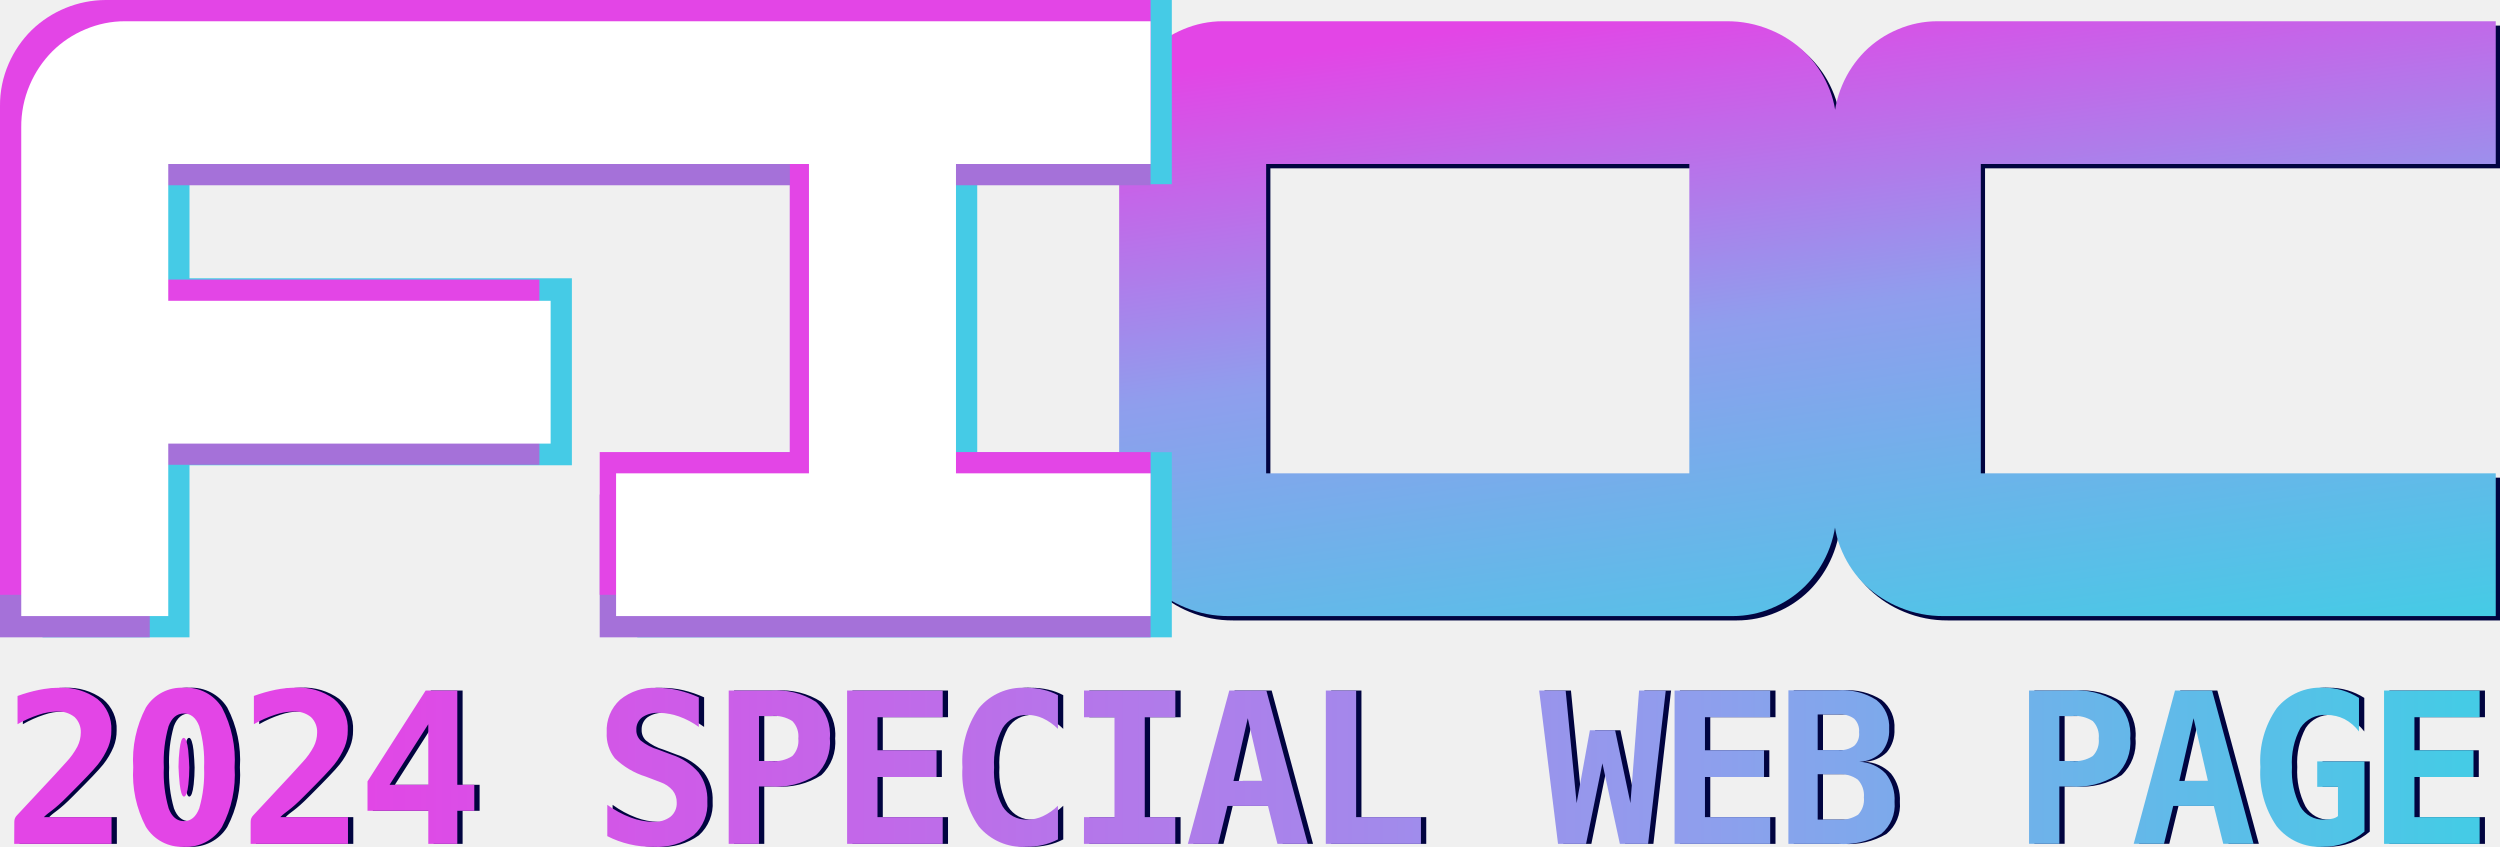
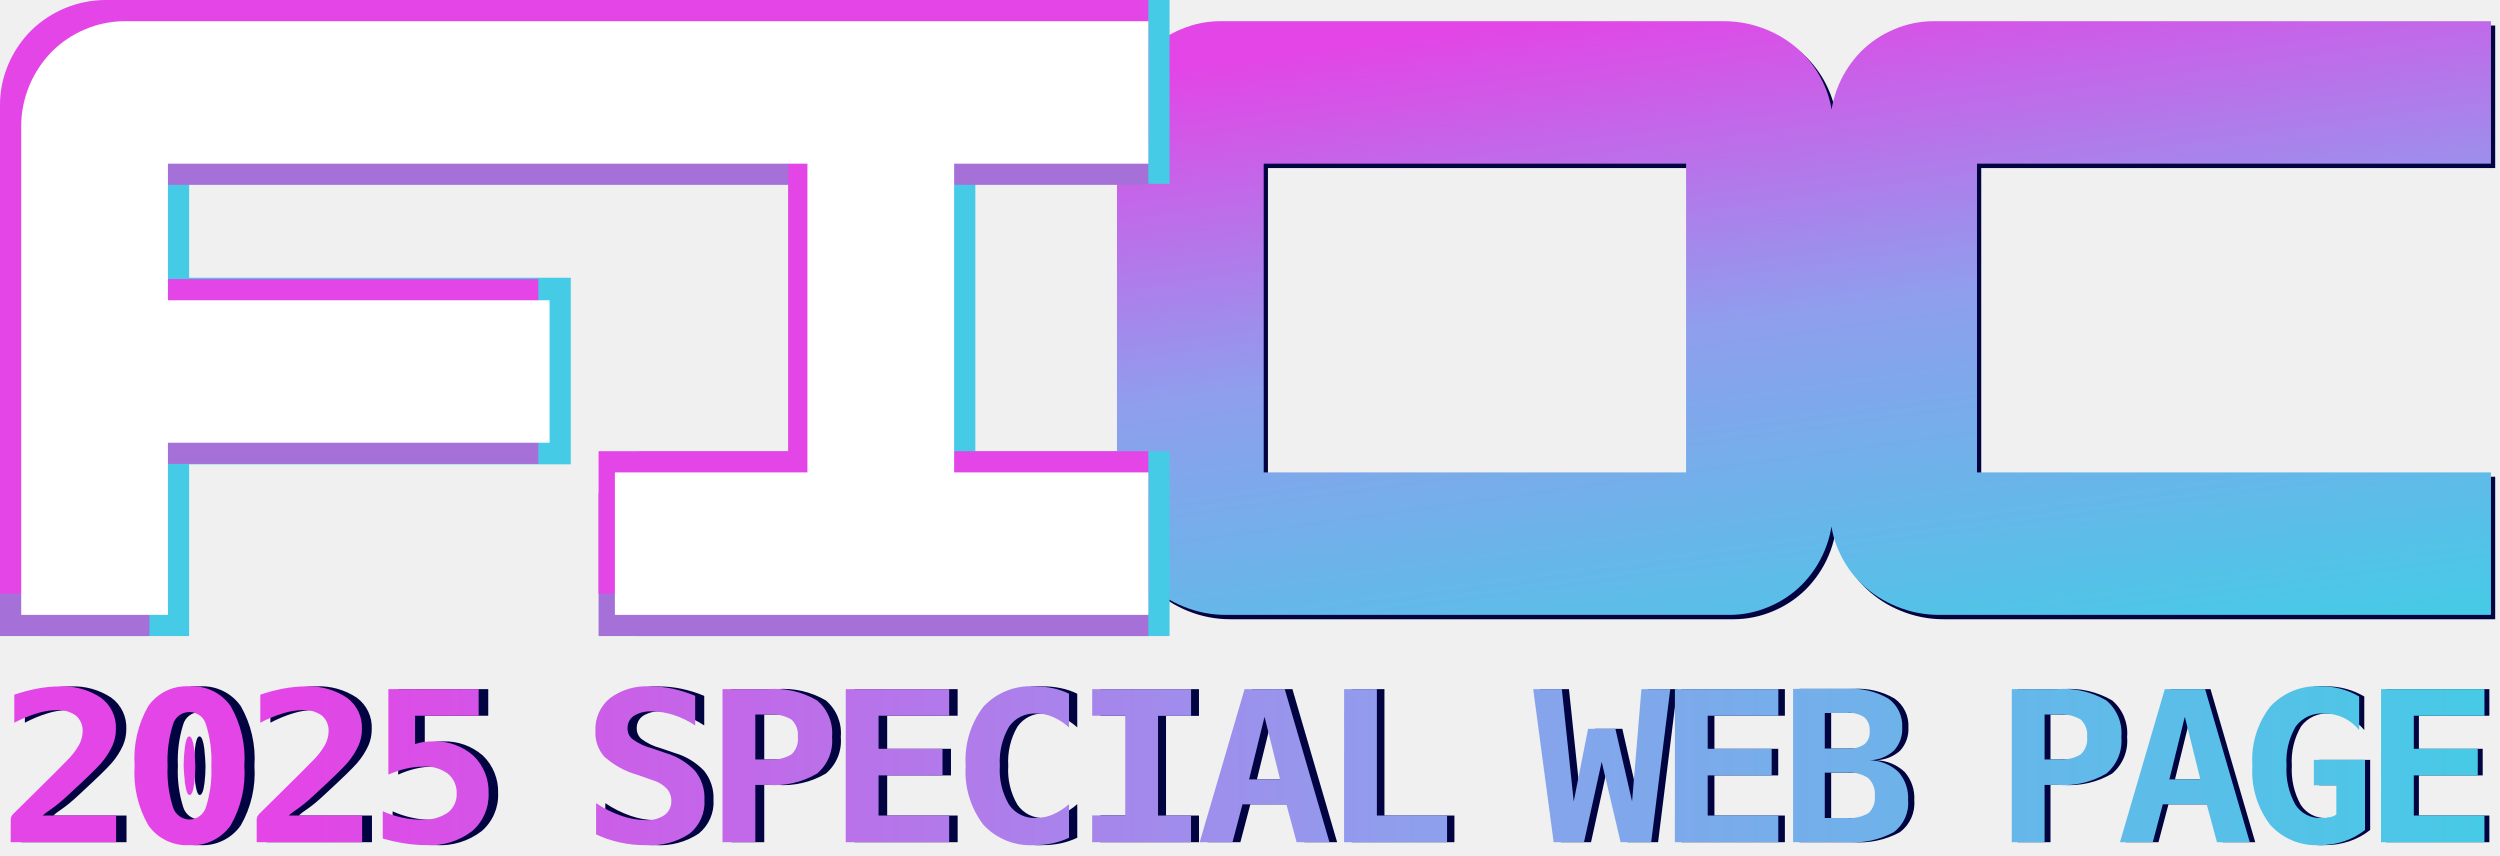
- <svg xmlns="http://www.w3.org/2000/svg" width="117.68" height="39.861" viewBox="0 0 117.68 39.861">
+ <svg xmlns="http://www.w3.org/2000/svg" width="117.907" height="40.359" viewBox="0 0 117.907 40.359">
  <defs>
-     <linearGradient id="linear-gradient" x1="0.478" y1="0.073" x2="1" y2="1" gradientUnits="objectBoundingBox">
+     <linearGradient id="linear-gradient" x1="0.122" y1="0.5" x2="1" y2="0.5" gradientUnits="objectBoundingBox">
+       <stop offset="0" stop-color="#e345e6" />
+       <stop offset="0.5" stop-color="#8f9eed" />
+       <stop offset="1" stop-color="#45cbe6" />
+     </linearGradient>
+     <linearGradient id="linear-gradient-2" x1="0.478" y1="0.073" x2="1" y2="1" gradientUnits="objectBoundingBox">
      <stop offset="0" stop-color="#e345e6" />
      <stop offset="0.454" stop-color="#8f9eed" />
      <stop offset="1" stop-color="#45cbe6" />
    </linearGradient>
-     <linearGradient id="linear-gradient-2" x1="0.125" y1="0.5" x2="1" y2="0.5" gradientUnits="objectBoundingBox">
-       <stop offset="0" stop-color="#e345e6" />
-       <stop offset="0.64" stop-color="#8f9eed" />
-       <stop offset="1" stop-color="#45cbe6" />
-     </linearGradient>
  </defs>
-   <g id="logo-light" transform="translate(-11.061 -17.295)">
-     <g id="グループ_1021" data-name="グループ 1021" transform="translate(0.721 -0.064)">
-       <path id="パス_818" data-name="パス 818" d="M79.68-6.72V-21.28H59.76V-6.72ZM52.84-23a4.961,4.961,0,0,1,.4-2,5.061,5.061,0,0,1,1.06-1.58,4.846,4.846,0,0,1,1.56-1.04A4.737,4.737,0,0,1,57.72-28H81.44a5.25,5.25,0,0,1,2.04.4,5.191,5.191,0,0,1,1.64,1.06,4.952,4.952,0,0,1,1.08,1.56,4.534,4.534,0,0,1,.4,1.86V-5a4.961,4.961,0,0,1-.4,2,5.06,5.06,0,0,1-1.06,1.58A4.846,4.846,0,0,1,83.58-.38,4.737,4.737,0,0,1,81.72,0H58a5.25,5.25,0,0,1-2.04-.4,5.191,5.191,0,0,1-1.64-1.06,4.952,4.952,0,0,1-1.08-1.56,4.534,4.534,0,0,1-.4-1.86Zm33.64,0a4.961,4.961,0,0,1,.4-2,5.061,5.061,0,0,1,1.06-1.58,4.846,4.846,0,0,1,1.56-1.04A4.737,4.737,0,0,1,91.36-28h26.28v6.72H93.4V-6.72h24.24V0h-26A5.25,5.25,0,0,1,89.6-.4a5.191,5.191,0,0,1-1.64-1.06,4.952,4.952,0,0,1-1.08-1.56,4.534,4.534,0,0,1-.4-1.86Z" transform="translate(10.38 46.564)" fill="#010440" />
-       <path id="パス_799" data-name="パス 799" d="M2-23a4.961,4.961,0,0,1,.4-2,5.061,5.061,0,0,1,1.06-1.58,4.846,4.846,0,0,1,1.56-1.04A4.737,4.737,0,0,1,6.88-28H30.12v6.72H8.92v6.44h18v6.72h-18V0H2ZM28.6-6.72h9.08V-21.28H28.6V-28H53.76v6.72H44.6V-6.72h9.16V0H28.6Zm51.08,0V-21.28H59.76V-6.72ZM52.84-23a4.961,4.961,0,0,1,.4-2,5.061,5.061,0,0,1,1.06-1.58,4.846,4.846,0,0,1,1.56-1.04A4.737,4.737,0,0,1,57.72-28H81.44a5.25,5.25,0,0,1,2.04.4,5.191,5.191,0,0,1,1.64,1.06,4.952,4.952,0,0,1,1.08,1.56,4.534,4.534,0,0,1,.4,1.86V-5a4.961,4.961,0,0,1-.4,2,5.06,5.06,0,0,1-1.06,1.58A4.846,4.846,0,0,1,83.58-.38,4.737,4.737,0,0,1,81.72,0H58a5.25,5.25,0,0,1-2.04-.4,5.191,5.191,0,0,1-1.64-1.06,4.952,4.952,0,0,1-1.08-1.56,4.534,4.534,0,0,1-.4-1.86Zm33.64,0a4.961,4.961,0,0,1,.4-2,5.061,5.061,0,0,1,1.06-1.58,4.846,4.846,0,0,1,1.56-1.04A4.737,4.737,0,0,1,91.36-28h26.28v6.72H93.4V-6.72h24.24V0h-26A5.25,5.25,0,0,1,89.6-.4a5.191,5.191,0,0,1-1.64-1.06,4.952,4.952,0,0,1-1.08-1.56,4.534,4.534,0,0,1-.4-1.86Z" transform="translate(10.18 46.359)" fill="url(#linear-gradient)" />
-       <g id="グループ_1017" data-name="グループ 1017" transform="translate(-5836.66 -548.641)">
-         <path id="パス_798" data-name="パス 798" d="M2,15.357a5.645,5.645,0,0,1,.4-2.143,5.46,5.46,0,0,1,1.06-1.693,4.838,4.838,0,0,1,1.56-1.114A4.466,4.466,0,0,1,6.88,10H30.12v7.2L8.92,18.67V23.1h18v8.8h-18V40H2ZM30.12,31.285h8.96V18.67H30.12L30,10H55.16v8.67H46V31.285h9.16V40H30Z" transform="translate(5847 556)" fill="#45cbe6" />
-         <path id="パス_797" data-name="パス 797" d="M2,15a4.882,4.882,0,0,1,.408-2,5.056,5.056,0,0,1,1.08-1.58A5.053,5.053,0,0,1,6.972,10H30.649v6.72H9.05v6.44H27.389v6.72H9.05V38H2ZM30.23,31.28h8.95V16.72H30.527V10H56.16v6.72H46.828V31.28H56.16V38H30.23Z" transform="translate(5845 558)" fill="#a571d9" />
-         <path id="パス_796" data-name="パス 796" d="M2,15a4.882,4.882,0,0,1,.408-2,5.056,5.056,0,0,1,1.08-1.58A5.053,5.053,0,0,1,6.972,10H30.649v6.72H9.05v6.44H27.389v6.72H9.05V38H2ZM30.23,31.28h8.95V16.72H30.527V10H56.16v6.72H46.828V31.28H56.16V38H30.23Z" transform="translate(5845 556)" fill="#e345e6" />
-         <path id="パス_817" data-name="パス 817" d="M2-23a4.961,4.961,0,0,1,.4-2,5.061,5.061,0,0,1,1.06-1.58,4.846,4.846,0,0,1,1.56-1.04A4.737,4.737,0,0,1,6.88-28H30.12v6.72H8.92v6.44h18v6.72h-18V0H2ZM30-6.72h9.08V-21.28H30V-28H55.16v6.72H46V-6.72h9.16V0H30Z" transform="translate(5846 595)" fill="#fff" />
+   <g id="グループ_1715" data-name="グループ 1715" transform="translate(-92.499 -108.295)">
+     <path id="パス_1783" data-name="パス 1783" d="M.606,10.334H5.567V9.077H2.119c.267-.261.461-.276,1.23-1,.853-.788,1.277-1.2,1.523-1.48A3.477,3.477,0,0,0,5.4,5.774,1.906,1.906,0,0,0,5.557,5a1.736,1.736,0,0,0-.706-1.48,3.225,3.225,0,0,0-1.931-.532,5.9,5.9,0,0,0-1.047.1,8.2,8.2,0,0,0-1.1.29V4.7a6.012,6.012,0,0,1,1.078-.445,3.2,3.2,0,0,1,.926-.15,1.39,1.39,0,0,1,.9.261.928.928,0,0,1,.314.735,1.385,1.385,0,0,1-.173.653,3.374,3.374,0,0,1-.565.73c-.319.334-.644.653-1.811,1.808l-.706.7a.4.4,0,0,0-.131.3Zm8.415.14a2.19,2.19,0,0,0,1.936-.933A4.975,4.975,0,0,0,11.6,6.732a4.993,4.993,0,0,0-.644-2.814,2.2,2.2,0,0,0-1.941-.933,2.19,2.19,0,0,0-1.936.933,4.993,4.993,0,0,0-.644,2.814,4.968,4.968,0,0,0,.644,2.8A2.2,2.2,0,0,0,9.021,10.474ZM9.016,9.266a.823.823,0,0,1-.78-.6A5.582,5.582,0,0,1,7.99,6.732,5.6,5.6,0,0,1,8.236,4.8.809.809,0,0,1,9.8,4.8a5.6,5.6,0,0,1,.246,1.934A5.582,5.582,0,0,1,9.8,8.661.824.824,0,0,1,9.016,9.266ZM9.021,8.11c.1,0,.178-.189.225-.575a6.865,6.865,0,0,0,.047-.793c0-.174-.031-.551-.058-.822-.042-.334-.12-.575-.225-.575s-.167.189-.215.566a6.837,6.837,0,0,0-.052.8c0,.179.037.58.063.827C8.849,7.829,8.906,8.11,9.021,8.11Zm3.161,2.224h4.961V9.077H13.695c.267-.261.461-.276,1.23-1,.853-.788,1.277-1.2,1.523-1.48a3.477,3.477,0,0,0,.529-.827A1.906,1.906,0,0,0,17.133,5a1.736,1.736,0,0,0-.706-1.48A3.225,3.225,0,0,0,14.5,2.984a5.9,5.9,0,0,0-1.047.1,8.2,8.2,0,0,0-1.1.29V4.7a6.012,6.012,0,0,1,1.078-.445,3.2,3.2,0,0,1,.926-.15,1.39,1.39,0,0,1,.9.261.928.928,0,0,1,.314.735,1.385,1.385,0,0,1-.173.653,3.374,3.374,0,0,1-.565.73c-.319.334-.644.653-1.811,1.808l-.706.7a.4.4,0,0,0-.131.3Zm7.975.14a3.223,3.223,0,0,0,2.156-.658,2.242,2.242,0,0,0,.78-1.789,2.358,2.358,0,0,0-.717-1.775A2.714,2.714,0,0,0,20.5,5.581a3.523,3.523,0,0,0-.466.029,2.437,2.437,0,0,0-.4.1V4.372h2.993V3.115H18.378V7.148a4.463,4.463,0,0,1,.843-.285,3.73,3.73,0,0,1,.806-.092,1.758,1.758,0,0,1,1.146.334,1.151,1.151,0,0,1,.419.933,1.087,1.087,0,0,1-.424.914,2,2,0,0,1-1.245.324,3.9,3.9,0,0,1-.911-.1,4.5,4.5,0,0,1-.895-.295v1.286a8.569,8.569,0,0,0,1.047.232A6.661,6.661,0,0,0,20.158,10.474Zm10.332,0a3.33,3.33,0,0,0,2.062-.542,1.9,1.9,0,0,0,.7-1.605,2.025,2.025,0,0,0-.445-1.359,3.11,3.11,0,0,0-1.387-.841L30.756,5.9a2.633,2.633,0,0,1-.905-.435.635.635,0,0,1-.22-.5.682.682,0,0,1,.3-.59,1.454,1.454,0,0,1,.853-.208,3.321,3.321,0,0,1,1.02.169,4.127,4.127,0,0,1,1.01.493V3.434A6.075,6.075,0,0,0,31.745,3.1a5.147,5.147,0,0,0-1.083-.111,2.862,2.862,0,0,0-1.863.561,1.88,1.88,0,0,0-.68,1.542A1.7,1.7,0,0,0,28.532,6.3a4.027,4.027,0,0,0,1.58.866l.759.266a1.434,1.434,0,0,1,.607.382.835.835,0,0,1,.209.571.791.791,0,0,1-.314.667,1.431,1.431,0,0,1-.895.242,3.533,3.533,0,0,1-1.13-.2,5.123,5.123,0,0,1-1.2-.6V9.967a5.215,5.215,0,0,0,1.13.382A5.281,5.281,0,0,0,30.489,10.474Zm3.611-.14h1.544v-2.7h.576A3.982,3.982,0,0,0,38.548,7.1a2.017,2.017,0,0,0,.706-1.726,2.017,2.017,0,0,0-.706-1.726,3.982,3.982,0,0,0-2.329-.532H34.1Zm1.544-3.9V4.314h.633a1.785,1.785,0,0,1,1.068.237.979.979,0,0,1,.3.822.979.979,0,0,1-.3.822,1.785,1.785,0,0,1-1.068.237Zm4.255,3.9h4.867V9.077H41.442V7.186h3.009V5.929H41.442V4.372h3.323V3.115H39.9Zm8.881.14a3.977,3.977,0,0,0,.858-.087,3.578,3.578,0,0,0,.769-.261V8.54a2.831,2.831,0,0,1-.769.493,1.987,1.987,0,0,1-.78.16,1.447,1.447,0,0,1-1.272-.624,3.21,3.21,0,0,1-.434-1.837,3.266,3.266,0,0,1,.434-1.847,1.455,1.455,0,0,1,1.272-.619,1.961,1.961,0,0,1,.774.155,2.727,2.727,0,0,1,.774.5V3.333a3.186,3.186,0,0,0-.764-.261,4.061,4.061,0,0,0-.863-.087,3.012,3.012,0,0,0-2.4.962,4.146,4.146,0,0,0-.832,2.785,4.132,4.132,0,0,0,.832,2.78A3.012,3.012,0,0,0,48.779,10.474Zm2.716-.14h4.652V9.077H54.593v-4.7h1.554V3.115H51.5V4.372h1.554v4.7H51.5Zm5.06,0H58.1L58.57,8.55h2.067l.481,1.784h1.544L60.554,3.115H58.664Zm2.323-2.959.727-2.954.733,2.954Zm4.469,2.959h4.846V9.077h-3.3V3.115H63.348Zm9.861,0h1.429l.832-3.791.89,3.791H77.8l.9-7.219H77.338l-.44,5.3-.785-3.428H74.831l-.675,3.428-.56-5.3h-1.35Zm5.7,0H83.78V9.077H80.457V7.186h3.009V5.929H80.457V4.372H83.78V3.115H78.913Zm5.563,0h2.517a4,4,0,0,0,2.214-.469,1.7,1.7,0,0,0,.68-1.509,1.859,1.859,0,0,0-.45-1.33,2.03,2.03,0,0,0-1.35-.556,1.767,1.767,0,0,0,1.136-.455,1.5,1.5,0,0,0,.387-1.088,1.567,1.567,0,0,0-.654-1.368,3.431,3.431,0,0,0-1.962-.455H84.476Zm1.491-4.415V4.242h1.026a1.279,1.279,0,0,1,.832.2.761.761,0,0,1,.251.643.726.726,0,0,1-.246.633,1.294,1.294,0,0,1-.837.2Zm0,3.274V7.056h1.026a1.606,1.606,0,0,1,1.02.256,1.036,1.036,0,0,1,.309.841.982.982,0,0,1-.293.808,1.735,1.735,0,0,1-1.036.232Zm8.8,1.141h1.544v-2.7h.576A3.982,3.982,0,0,0,99.214,7.1a2.017,2.017,0,0,0,.706-1.726,2.017,2.017,0,0,0-.706-1.726,3.982,3.982,0,0,0-2.329-.532H94.766Zm1.544-3.9V4.314h.633a1.786,1.786,0,0,1,1.068.237.979.979,0,0,1,.3.822.979.979,0,0,1-.3.822,1.786,1.786,0,0,1-1.068.237Zm3.548,3.9H101.4l.471-1.784h2.067l.481,1.784h1.544l-2.109-7.219h-1.889Zm2.323-2.959.727-2.954.733,2.954Zm7.06,3.1a3.554,3.554,0,0,0,1.167-.184,3.2,3.2,0,0,0,.979-.532V6.451h-2.407v1.2h1.057V9.029a.7.7,0,0,1-.288.121,1.612,1.612,0,0,1-.413.044,1.367,1.367,0,0,1-1.225-.624,3.386,3.386,0,0,1-.419-1.847,3.234,3.234,0,0,1,.434-1.847,1.507,1.507,0,0,1,1.319-.609,2.14,2.14,0,0,1,.921.193,2.191,2.191,0,0,1,.743.585V3.463a3.489,3.489,0,0,0-1.805-.479,2.982,2.982,0,0,0-2.381.962,4.09,4.09,0,0,0-.837,2.776,4.176,4.176,0,0,0,.827,2.78A2.9,2.9,0,0,0,109.24,10.474Zm2.9-.14h4.867V9.077h-3.323V7.186h3.009V5.929h-3.009V4.372h3.323V3.115H112.14Z" transform="translate(92.899 137.68)" fill="#010440" stroke="rgba(0,0,0,0)" stroke-width="1" />
+     <path id="パス_1781" data-name="パス 1781" d="M.606,10.334H5.579V9.077H2.122c.268-.261.462-.276,1.233-1,.855-.788,1.28-1.2,1.526-1.48a3.476,3.476,0,0,0,.53-.827A1.9,1.9,0,0,0,5.568,5a1.735,1.735,0,0,0-.708-1.48,3.238,3.238,0,0,0-1.935-.532,5.922,5.922,0,0,0-1.049.1,8.236,8.236,0,0,0-1.1.29V4.7a6.034,6.034,0,0,1,1.081-.445,3.216,3.216,0,0,1,.928-.15,1.4,1.4,0,0,1,.9.261A.927.927,0,0,1,4,5.1a1.382,1.382,0,0,1-.173.653,3.374,3.374,0,0,1-.566.73c-.32.334-.645.653-1.815,1.808l-.708.7a.4.4,0,0,0-.131.3Zm8.434.14a2.2,2.2,0,0,0,1.941-.933,4.966,4.966,0,0,0,.645-2.809,4.984,4.984,0,0,0-.645-2.814,2.206,2.206,0,0,0-1.946-.933,2.2,2.2,0,0,0-1.941.933A4.984,4.984,0,0,0,6.45,6.732a4.959,4.959,0,0,0,.645,2.8A2.209,2.209,0,0,0,9.041,10.474ZM9.036,9.266a.825.825,0,0,1-.782-.6,5.57,5.57,0,0,1-.247-1.929A5.583,5.583,0,0,1,8.254,4.8a.811.811,0,0,1,1.568,0,5.583,5.583,0,0,1,.247,1.934,5.57,5.57,0,0,1-.247,1.929A.826.826,0,0,1,9.036,9.266ZM9.041,8.11c.1,0,.178-.189.226-.575a6.849,6.849,0,0,0,.047-.793c0-.174-.031-.551-.058-.822-.042-.334-.121-.575-.226-.575s-.168.189-.215.566a6.821,6.821,0,0,0-.052.8c0,.179.037.58.063.827C8.868,7.829,8.925,8.11,9.041,8.11Zm3.168,2.224h4.972V9.077H13.725c.268-.261.462-.276,1.233-1,.855-.788,1.28-1.2,1.526-1.48a3.476,3.476,0,0,0,.53-.827A1.9,1.9,0,0,0,17.171,5a1.735,1.735,0,0,0-.708-1.48,3.238,3.238,0,0,0-1.935-.532,5.922,5.922,0,0,0-1.049.1,8.236,8.236,0,0,0-1.1.29V4.7a6.034,6.034,0,0,1,1.081-.445,3.216,3.216,0,0,1,.928-.15,1.4,1.4,0,0,1,.9.261A.927.927,0,0,1,15.6,5.1a1.382,1.382,0,0,1-.173.653,3.375,3.375,0,0,1-.566.73c-.32.334-.645.653-1.815,1.808l-.708.7a.4.4,0,0,0-.131.3Zm7.994.14a3.236,3.236,0,0,0,2.161-.658,2.24,2.24,0,0,0,.782-1.789,2.356,2.356,0,0,0-.719-1.775,2.724,2.724,0,0,0-1.883-.672,3.539,3.539,0,0,0-.467.029,2.447,2.447,0,0,0-.4.1V4.372h3V3.115H18.419V7.148a4.48,4.48,0,0,1,.844-.285,3.747,3.747,0,0,1,.808-.092A1.765,1.765,0,0,1,21.22,7.1a1.15,1.15,0,0,1,.42.933,1.086,1.086,0,0,1-.425.914,2.011,2.011,0,0,1-1.248.324,3.913,3.913,0,0,1-.913-.1,4.518,4.518,0,0,1-.9-.295v1.286a8.606,8.606,0,0,0,1.049.232A6.692,6.692,0,0,0,20.2,10.474Zm10.356,0a3.344,3.344,0,0,0,2.067-.542,1.9,1.9,0,0,0,.7-1.605,2.022,2.022,0,0,0-.446-1.359,3.118,3.118,0,0,0-1.39-.841L30.826,5.9a2.641,2.641,0,0,1-.907-.435.635.635,0,0,1-.22-.5.682.682,0,0,1,.3-.59,1.46,1.46,0,0,1,.855-.208,3.336,3.336,0,0,1,1.023.169,4.14,4.14,0,0,1,1.012.493V3.434a6.1,6.1,0,0,0-1.07-.338,5.17,5.17,0,0,0-1.086-.111,2.873,2.873,0,0,0-1.867.561,1.878,1.878,0,0,0-.682,1.542A1.7,1.7,0,0,0,28.6,6.3a4.039,4.039,0,0,0,1.584.866l.761.266a1.438,1.438,0,0,1,.608.382.834.834,0,0,1,.21.571.791.791,0,0,1-.315.667,1.436,1.436,0,0,1-.9.242,3.549,3.549,0,0,1-1.133-.2,5.14,5.14,0,0,1-1.2-.6V9.967a5.236,5.236,0,0,0,1.133.382A5.3,5.3,0,0,0,30.558,10.474Zm3.619-.14h1.547v-2.7H36.3A4,4,0,0,0,38.636,7.1a2.015,2.015,0,0,0,.708-1.726,2.015,2.015,0,0,0-.708-1.726A4,4,0,0,0,36.3,3.115H34.178Zm1.547-3.9V4.314h.635a1.793,1.793,0,0,1,1.07.237.978.978,0,0,1,.3.822.978.978,0,0,1-.3.822,1.793,1.793,0,0,1-1.07.237Zm4.264,3.9h4.878V9.077H41.537V7.186h3.016V5.929H41.537V4.372h3.331V3.115H39.99Zm8.9.14a4,4,0,0,0,.86-.087,3.593,3.593,0,0,0,.771-.261V8.54a2.838,2.838,0,0,1-.771.493,2,2,0,0,1-.782.16,1.452,1.452,0,0,1-1.275-.624,3.2,3.2,0,0,1-.435-1.837,3.26,3.26,0,0,1,.435-1.847,1.459,1.459,0,0,1,1.275-.619,1.97,1.97,0,0,1,.776.155,2.734,2.734,0,0,1,.776.5V3.333a3.2,3.2,0,0,0-.766-.261,4.08,4.08,0,0,0-.865-.087,3.023,3.023,0,0,0-2.408.962,4.139,4.139,0,0,0-.834,2.785,4.125,4.125,0,0,0,.834,2.78A3.023,3.023,0,0,0,48.891,10.474Zm2.722-.14h4.663V9.077H54.718v-4.7h1.558V3.115H51.613V4.372h1.558v4.7H51.613Zm5.072,0h1.547L58.7,8.55h2.072l.483,1.784h1.547L60.693,3.115H58.8Zm2.329-2.959.729-2.954.734,2.954Zm4.48,2.959h4.857V9.077h-3.31V3.115H63.494Zm9.884,0h1.432l.834-3.791.892,3.791h1.442l.9-7.219H77.516l-.441,5.3-.787-3.428H75l-.677,3.428-.561-5.3H72.412Zm5.717,0h4.878V9.077H80.642V7.186h3.016V5.929H80.642V4.372h3.331V3.115H79.095Zm5.576,0h2.523a4.015,4.015,0,0,0,2.219-.469,1.7,1.7,0,0,0,.682-1.509,1.857,1.857,0,0,0-.451-1.33,2.037,2.037,0,0,0-1.353-.556,1.773,1.773,0,0,0,1.138-.455,1.5,1.5,0,0,0,.388-1.088A1.566,1.566,0,0,0,89.16,3.56a3.446,3.446,0,0,0-1.967-.455H84.67Zm1.495-4.415V4.242h1.028a1.284,1.284,0,0,1,.834.2.76.76,0,0,1,.252.643.725.725,0,0,1-.247.633,1.3,1.3,0,0,1-.839.2Zm0,3.274V7.056h1.028a1.613,1.613,0,0,1,1.023.256,1.035,1.035,0,0,1,.309.841.981.981,0,0,1-.294.808,1.742,1.742,0,0,1-1.039.232Zm8.819,1.141h1.547v-2.7h.577A4,4,0,0,0,99.442,7.1a2.015,2.015,0,0,0,.708-1.726,2.015,2.015,0,0,0-.708-1.726,4,4,0,0,0-2.334-.532H94.984Zm1.547-3.9V4.314h.635a1.793,1.793,0,0,1,1.07.237.978.978,0,0,1,.3.822.978.978,0,0,1-.3.822,1.793,1.793,0,0,1-1.07.237Zm3.556,3.9h1.547l.472-1.784h2.072l.483,1.784h1.547L104.1,3.115H102.2Zm2.329-2.959.729-2.954.734,2.954Zm7.076,3.1a3.57,3.57,0,0,0,1.17-.184,3.21,3.21,0,0,0,.981-.532V6.451H109.23v1.2h1.06V9.029a.7.7,0,0,1-.288.121,1.619,1.619,0,0,1-.414.044,1.371,1.371,0,0,1-1.227-.624,3.38,3.38,0,0,1-.42-1.847,3.228,3.228,0,0,1,.435-1.847,1.512,1.512,0,0,1,1.322-.609,2.149,2.149,0,0,1,.923.193,2.2,2.2,0,0,1,.745.585V3.463a3.5,3.5,0,0,0-1.81-.479,2.992,2.992,0,0,0-2.387.962,4.084,4.084,0,0,0-.839,2.776,4.17,4.17,0,0,0,.829,2.78A2.908,2.908,0,0,0,109.492,10.474Zm2.906-.14h4.878V9.077h-3.331V7.186h3.016V5.929h-3.016V4.372h3.331V3.115H112.4Z" transform="translate(92.397 137.68)" stroke="rgba(0,0,0,0)" stroke-width="1" fill="url(#linear-gradient)" />
+     <g id="logo-light" transform="translate(81.438 91)">
+       <g id="グループ_1021" data-name="グループ 1021" transform="translate(0.721 -0.064)">
+         <path id="パス_818" data-name="パス 818" d="M79.68-6.72V-21.28H59.76V-6.72ZM52.84-23a4.961,4.961,0,0,1,.4-2,5.061,5.061,0,0,1,1.06-1.58,4.846,4.846,0,0,1,1.56-1.04A4.737,4.737,0,0,1,57.72-28H81.44a5.25,5.25,0,0,1,2.04.4,5.191,5.191,0,0,1,1.64,1.06,4.952,4.952,0,0,1,1.08,1.56,4.534,4.534,0,0,1,.4,1.86V-5a4.961,4.961,0,0,1-.4,2,5.06,5.06,0,0,1-1.06,1.58A4.846,4.846,0,0,1,83.58-.38,4.737,4.737,0,0,1,81.72,0H58a5.25,5.25,0,0,1-2.04-.4,5.191,5.191,0,0,1-1.64-1.06,4.952,4.952,0,0,1-1.08-1.56,4.534,4.534,0,0,1-.4-1.86Zm33.64,0a4.961,4.961,0,0,1,.4-2,5.061,5.061,0,0,1,1.06-1.58,4.846,4.846,0,0,1,1.56-1.04A4.737,4.737,0,0,1,91.36-28h26.28v6.72H93.4V-6.72h24.24V0h-26A5.25,5.25,0,0,1,89.6-.4a5.191,5.191,0,0,1-1.64-1.06,4.952,4.952,0,0,1-1.08-1.56,4.534,4.534,0,0,1-.4-1.86Z" transform="translate(10.38 46.564)" fill="#010440" />
+         <path id="パス_799" data-name="パス 799" d="M2-23a4.961,4.961,0,0,1,.4-2,5.061,5.061,0,0,1,1.06-1.58,4.846,4.846,0,0,1,1.56-1.04A4.737,4.737,0,0,1,6.88-28H30.12v6.72H8.92v6.44h18v6.72h-18V0H2ZM28.6-6.72h9.08V-21.28H28.6V-28H53.76v6.72H44.6V-6.72h9.16V0H28.6Zm51.08,0V-21.28H59.76V-6.72ZM52.84-23a4.961,4.961,0,0,1,.4-2,5.061,5.061,0,0,1,1.06-1.58,4.846,4.846,0,0,1,1.56-1.04A4.737,4.737,0,0,1,57.72-28H81.44a5.25,5.25,0,0,1,2.04.4,5.191,5.191,0,0,1,1.64,1.06,4.952,4.952,0,0,1,1.08,1.56,4.534,4.534,0,0,1,.4,1.86V-5a4.961,4.961,0,0,1-.4,2,5.06,5.06,0,0,1-1.06,1.58A4.846,4.846,0,0,1,83.58-.38,4.737,4.737,0,0,1,81.72,0H58a5.25,5.25,0,0,1-2.04-.4,5.191,5.191,0,0,1-1.64-1.06,4.952,4.952,0,0,1-1.08-1.56,4.534,4.534,0,0,1-.4-1.86Zm33.64,0a4.961,4.961,0,0,1,.4-2,5.061,5.061,0,0,1,1.06-1.58,4.846,4.846,0,0,1,1.56-1.04A4.737,4.737,0,0,1,91.36-28h26.28v6.72H93.4V-6.72h24.24V0h-26A5.25,5.25,0,0,1,89.6-.4a5.191,5.191,0,0,1-1.64-1.06,4.952,4.952,0,0,1-1.08-1.56,4.534,4.534,0,0,1-.4-1.86Z" transform="translate(10.18 46.359)" fill="url(#linear-gradient-2)" />
+         <g id="グループ_1017" data-name="グループ 1017" transform="translate(-5836.66 -548.641)">
+           <path id="パス_798" data-name="パス 798" d="M2,15.357a5.645,5.645,0,0,1,.4-2.143,5.46,5.46,0,0,1,1.06-1.693,4.838,4.838,0,0,1,1.56-1.114A4.466,4.466,0,0,1,6.88,10H30.12v7.2L8.92,18.67V23.1h18v8.8h-18V40H2ZM30.12,31.285h8.96V18.67H30.12L30,10H55.16v8.67H46V31.285h9.16V40H30Z" transform="translate(5847 556)" fill="#45cbe6" />
+           <path id="パス_797" data-name="パス 797" d="M2,15a4.882,4.882,0,0,1,.408-2,5.056,5.056,0,0,1,1.08-1.58A5.053,5.053,0,0,1,6.972,10H30.649v6.72H9.05v6.44H27.389v6.72H9.05V38H2ZM30.23,31.28h8.95V16.72H30.527V10H56.16v6.72H46.828V31.28H56.16V38H30.23Z" transform="translate(5845 558)" fill="#a571d9" />
+           <path id="パス_796" data-name="パス 796" d="M2,15a4.882,4.882,0,0,1,.408-2,5.056,5.056,0,0,1,1.08-1.58A5.053,5.053,0,0,1,6.972,10H30.649v6.72H9.05v6.44H27.389v6.72H9.05V38H2ZM30.23,31.28h8.95V16.72H30.527V10H56.16v6.72H46.828V31.28H56.16V38H30.23Z" transform="translate(5845 556)" fill="#e345e6" />
+           <path id="パス_817" data-name="パス 817" d="M2-23a4.961,4.961,0,0,1,.4-2,5.061,5.061,0,0,1,1.06-1.58,4.846,4.846,0,0,1,1.56-1.04A4.737,4.737,0,0,1,6.88-28H30.12v6.72H8.92v6.44h18v6.72h-18V0H2ZM30-6.72h9.08V-21.28H30V-28H55.16v6.72H46V-6.72h9.16V0H30Z" transform="translate(5846 595)" fill="#fff" />
+         </g>
      </g>
-     </g>
-     <g id="グループ_1031" data-name="グループ 1031" transform="translate(0.809 2)">
-       <path id="パス_1758" data-name="パス 1758" d="M.842-3.785H5.425V-5.042H2.239c.247-.261.425-.276,1.136-1,.788-.788,1.18-1.2,1.407-1.479a3.526,3.526,0,0,0,.488-.827,2.041,2.041,0,0,0,.145-.778A1.789,1.789,0,0,0,4.763-10.6a2.815,2.815,0,0,0-1.784-.532,5.044,5.044,0,0,0-.967.1A7.117,7.117,0,0,0,1-10.746v1.329a5.325,5.325,0,0,1,1-.445,2.753,2.753,0,0,1,.856-.15,1.217,1.217,0,0,1,.831.261.965.965,0,0,1,.29.735,1.475,1.475,0,0,1-.16.653,3.357,3.357,0,0,1-.522.73c-.295.334-.595.653-1.673,1.808l-.653.7a.416.416,0,0,0-.121.3Zm7.991.14a1.974,1.974,0,0,0,1.789-.933,5.3,5.3,0,0,0,.595-2.809,5.322,5.322,0,0,0-.595-2.813,1.982,1.982,0,0,0-1.793-.933A1.974,1.974,0,0,0,7.04-10.2a5.322,5.322,0,0,0-.595,2.813,5.3,5.3,0,0,0,.595,2.8A1.986,1.986,0,0,0,8.834-3.645Zm0-1.209c-.329,0-.57-.2-.72-.6a6.008,6.008,0,0,1-.227-1.929A6.022,6.022,0,0,1,8.108-9.32c.15-.4.392-.6.72-.6s.575.2.725.6a6.022,6.022,0,0,1,.227,1.934,6.008,6.008,0,0,1-.227,1.929C9.4-5.056,9.162-4.853,8.829-4.853Zm0-1.155c.092,0,.164-.189.208-.575a7.422,7.422,0,0,0,.044-.793c0-.174-.029-.551-.053-.822-.039-.334-.111-.575-.208-.575s-.155.189-.2.566a7.39,7.39,0,0,0-.048.8c0,.179.034.58.058.827C8.674-6.289,8.727-6.009,8.834-6.009Zm3.138,2.224h4.583V-5.042H13.368c.247-.261.425-.276,1.136-1,.788-.788,1.18-1.2,1.407-1.479a3.526,3.526,0,0,0,.488-.827,2.041,2.041,0,0,0,.145-.778,1.789,1.789,0,0,0-.653-1.479,2.815,2.815,0,0,0-1.784-.532,5.044,5.044,0,0,0-.967.1,7.118,7.118,0,0,0-1.015.29v1.329a5.325,5.325,0,0,1,1-.445,2.753,2.753,0,0,1,.856-.15,1.217,1.217,0,0,1,.831.261.965.965,0,0,1,.29.735,1.475,1.475,0,0,1-.16.653,3.357,3.357,0,0,1-.522.73c-.295.334-.595.653-1.673,1.808l-.653.7a.416.416,0,0,0-.121.3Zm8.363,0H21.7V-5.341H22.5V-6.565H21.7V-11H20.209L17.473-6.724v1.383h2.862Zm-1.822-2.78,1.822-2.852v2.852Zm12.41,2.92a2.905,2.905,0,0,0,1.9-.541,1.971,1.971,0,0,0,.648-1.6,2.135,2.135,0,0,0-.411-1.358,2.848,2.848,0,0,0-1.281-.841l-.614-.232a2.367,2.367,0,0,1-.836-.435.659.659,0,0,1-.2-.5.7.7,0,0,1,.276-.59,1.265,1.265,0,0,1,.788-.208,2.857,2.857,0,0,1,.943.169,3.7,3.7,0,0,1,.933.493v-1.392a5.309,5.309,0,0,0-.986-.338,4.407,4.407,0,0,0-1-.111,2.508,2.508,0,0,0-1.721.561,1.949,1.949,0,0,0-.628,1.542,1.79,1.79,0,0,0,.382,1.213,3.658,3.658,0,0,0,1.46.865l.7.266a1.317,1.317,0,0,1,.561.382.877.877,0,0,1,.193.57.817.817,0,0,1-.29.667,1.249,1.249,0,0,1-.827.242,3.042,3.042,0,0,1-1.044-.2,4.6,4.6,0,0,1-1.107-.6v1.474a4.572,4.572,0,0,0,1.044.382A4.522,4.522,0,0,0,30.922-3.645Zm3.553-.14H35.9v-2.7h.532a3.46,3.46,0,0,0,2.151-.532,2.1,2.1,0,0,0,.653-1.726,2.1,2.1,0,0,0-.653-1.726A3.46,3.46,0,0,0,36.434-11H34.476Zm1.426-3.9V-9.8h.585a1.551,1.551,0,0,1,.986.237,1.023,1.023,0,0,1,.28.822,1.023,1.023,0,0,1-.28.822,1.551,1.551,0,0,1-.986.237Zm4.148,3.9h4.5V-5.042h-3.07v-1.89h2.78V-8.189h-2.78V-9.745h3.07V-11h-4.5Zm8.421.14a3.405,3.405,0,0,0,.793-.087,3.137,3.137,0,0,0,.711-.261V-5.578a2.6,2.6,0,0,1-.711.493,1.716,1.716,0,0,1-.72.16,1.306,1.306,0,0,1-1.175-.624,3.418,3.418,0,0,1-.4-1.837,3.479,3.479,0,0,1,.4-1.847,1.312,1.312,0,0,1,1.175-.619,1.693,1.693,0,0,1,.715.155,2.5,2.5,0,0,1,.715.5v-1.586a2.8,2.8,0,0,0-.706-.261,3.477,3.477,0,0,0-.8-.087,2.681,2.681,0,0,0-2.219.962,4.381,4.381,0,0,0-.769,2.784,4.366,4.366,0,0,0,.769,2.78A2.681,2.681,0,0,0,48.471-3.645Zm2.727-.14h4.3V-5.042H54.06v-4.7H55.5V-11H51.2v1.257h1.436v4.7H51.2Zm4.893,0h1.426l.435-1.784h1.909l.445,1.784h1.426L59.784-11H58.039Zm2.146-2.959L58.909-9.7l.677,2.954Zm4.346,2.959H67.06V-5.042H64.01V-11H62.584Zm10.931,0h1.32l.769-3.79.822,3.79h1.329L78.585-11H77.328l-.406,5.3L76.2-9.131H75.013L74.389-5.7,73.872-11H72.625Zm5.487,0h4.5V-5.042h-3.07v-1.89h2.78V-8.189h-2.78V-9.745H83.5V-11H79Zm5.357,0h2.325a3.467,3.467,0,0,0,2.045-.469,1.758,1.758,0,0,0,.628-1.508,1.955,1.955,0,0,0-.416-1.329,1.808,1.808,0,0,0-1.247-.556A1.57,1.57,0,0,0,88.743-8.1,1.577,1.577,0,0,0,89.1-9.189a1.615,1.615,0,0,0-.6-1.368,2.981,2.981,0,0,0-1.813-.454H84.358ZM85.736-8.2V-9.876h.947a1.116,1.116,0,0,1,.769.2.794.794,0,0,1,.232.643.756.756,0,0,1-.227.633,1.127,1.127,0,0,1-.773.2Zm0,3.273V-7.062h.947a1.4,1.4,0,0,1,.943.256,1.083,1.083,0,0,1,.285.841,1.027,1.027,0,0,1-.271.807,1.508,1.508,0,0,1-.957.232Zm9.949,1.141h1.426v-2.7h.532a3.46,3.46,0,0,0,2.151-.532,2.1,2.1,0,0,0,.653-1.726,2.1,2.1,0,0,0-.653-1.726A3.46,3.46,0,0,0,97.643-11H95.685Zm1.426-3.9V-9.8H97.7a1.551,1.551,0,0,1,.986.237,1.023,1.023,0,0,1,.28.822,1.023,1.023,0,0,1-.28.822,1.551,1.551,0,0,1-.986.237Zm3.5,3.9h1.426l.435-1.784h1.91l.445,1.784h1.426L104.3-11h-1.745Zm2.146-2.959.672-2.954.677,2.954Zm6.739,3.1a3.057,3.057,0,0,0,1.078-.184,2.9,2.9,0,0,0,.9-.532V-7.667h-2.224v1.2h.977V-5.09a.62.62,0,0,1-.266.121,1.381,1.381,0,0,1-.382.044,1.238,1.238,0,0,1-1.131-.624,3.611,3.611,0,0,1-.387-1.847,3.445,3.445,0,0,1,.4-1.847,1.356,1.356,0,0,1,1.218-.609,1.85,1.85,0,0,1,.851.193,2.057,2.057,0,0,1,.686.585v-1.581a3.119,3.119,0,0,0-.788-.358,3.024,3.024,0,0,0-.88-.121,2.655,2.655,0,0,0-2.2.962,4.321,4.321,0,0,0-.773,2.775,4.413,4.413,0,0,0,.764,2.78A2.586,2.586,0,0,0,109.492-3.645Zm2.9-.14h4.5V-5.042h-3.07v-1.89h2.78V-8.189h-2.78V-9.745h3.07V-11h-4.5Z" transform="translate(10.328 58.801)" fill="#010440" />
-       <path id="パス_1759" data-name="パス 1759" d="M.842-3.785H5.425V-5.042H2.239c.247-.261.425-.276,1.136-1,.788-.788,1.18-1.2,1.407-1.479a3.526,3.526,0,0,0,.488-.827,2.041,2.041,0,0,0,.145-.778A1.789,1.789,0,0,0,4.763-10.6a2.815,2.815,0,0,0-1.784-.532,5.044,5.044,0,0,0-.967.1A7.117,7.117,0,0,0,1-10.746v1.329a5.325,5.325,0,0,1,1-.445,2.753,2.753,0,0,1,.856-.15,1.217,1.217,0,0,1,.831.261.965.965,0,0,1,.29.735,1.475,1.475,0,0,1-.16.653,3.357,3.357,0,0,1-.522.73c-.295.334-.595.653-1.673,1.808l-.653.7a.416.416,0,0,0-.121.3Zm7.991.14a1.974,1.974,0,0,0,1.789-.933,5.3,5.3,0,0,0,.595-2.809,5.322,5.322,0,0,0-.595-2.813,1.982,1.982,0,0,0-1.793-.933A1.974,1.974,0,0,0,7.04-10.2a5.322,5.322,0,0,0-.595,2.813,5.3,5.3,0,0,0,.595,2.8A1.986,1.986,0,0,0,8.834-3.645Zm0-1.209c-.329,0-.57-.2-.72-.6a6.008,6.008,0,0,1-.227-1.929A6.022,6.022,0,0,1,8.108-9.32c.15-.4.392-.6.72-.6s.575.2.725.6a6.022,6.022,0,0,1,.227,1.934,6.008,6.008,0,0,1-.227,1.929C9.4-5.056,9.162-4.853,8.829-4.853Zm0-1.155c.092,0,.164-.189.208-.575a7.422,7.422,0,0,0,.044-.793c0-.174-.029-.551-.053-.822-.039-.334-.111-.575-.208-.575s-.155.189-.2.566a7.39,7.39,0,0,0-.048.8c0,.179.034.58.058.827C8.674-6.289,8.727-6.009,8.834-6.009Zm3.138,2.224h4.583V-5.042H13.368c.247-.261.425-.276,1.136-1,.788-.788,1.18-1.2,1.407-1.479a3.526,3.526,0,0,0,.488-.827,2.041,2.041,0,0,0,.145-.778,1.789,1.789,0,0,0-.653-1.479,2.815,2.815,0,0,0-1.784-.532,5.044,5.044,0,0,0-.967.1,7.118,7.118,0,0,0-1.015.29v1.329a5.325,5.325,0,0,1,1-.445,2.753,2.753,0,0,1,.856-.15,1.217,1.217,0,0,1,.831.261.965.965,0,0,1,.29.735,1.475,1.475,0,0,1-.16.653,3.357,3.357,0,0,1-.522.73c-.295.334-.595.653-1.673,1.808l-.653.7a.416.416,0,0,0-.121.3Zm8.363,0H21.7V-5.341H22.5V-6.565H21.7V-11H20.209L17.473-6.724v1.383h2.862Zm-1.822-2.78,1.822-2.852v2.852Zm12.41,2.92a2.905,2.905,0,0,0,1.9-.541,1.971,1.971,0,0,0,.648-1.6,2.135,2.135,0,0,0-.411-1.358,2.848,2.848,0,0,0-1.281-.841l-.614-.232a2.367,2.367,0,0,1-.836-.435.659.659,0,0,1-.2-.5.7.7,0,0,1,.276-.59,1.265,1.265,0,0,1,.788-.208,2.857,2.857,0,0,1,.943.169,3.7,3.7,0,0,1,.933.493v-1.392a5.309,5.309,0,0,0-.986-.338,4.407,4.407,0,0,0-1-.111,2.508,2.508,0,0,0-1.721.561,1.949,1.949,0,0,0-.628,1.542,1.79,1.79,0,0,0,.382,1.213,3.658,3.658,0,0,0,1.46.865l.7.266a1.317,1.317,0,0,1,.561.382.877.877,0,0,1,.193.57.817.817,0,0,1-.29.667,1.249,1.249,0,0,1-.827.242,3.042,3.042,0,0,1-1.044-.2,4.6,4.6,0,0,1-1.107-.6v1.474a4.572,4.572,0,0,0,1.044.382A4.522,4.522,0,0,0,30.922-3.645Zm3.553-.14H35.9v-2.7h.532a3.46,3.46,0,0,0,2.151-.532,2.1,2.1,0,0,0,.653-1.726,2.1,2.1,0,0,0-.653-1.726A3.46,3.46,0,0,0,36.434-11H34.476Zm1.426-3.9V-9.8h.585a1.551,1.551,0,0,1,.986.237,1.023,1.023,0,0,1,.28.822,1.023,1.023,0,0,1-.28.822,1.551,1.551,0,0,1-.986.237Zm4.148,3.9h4.5V-5.042h-3.07v-1.89h2.78V-8.189h-2.78V-9.745h3.07V-11h-4.5Zm8.421.14a3.405,3.405,0,0,0,.793-.087,3.137,3.137,0,0,0,.711-.261V-5.578a2.6,2.6,0,0,1-.711.493,1.716,1.716,0,0,1-.72.16,1.306,1.306,0,0,1-1.175-.624,3.418,3.418,0,0,1-.4-1.837,3.479,3.479,0,0,1,.4-1.847,1.312,1.312,0,0,1,1.175-.619,1.693,1.693,0,0,1,.715.155,2.5,2.5,0,0,1,.715.5v-1.586a2.8,2.8,0,0,0-.706-.261,3.477,3.477,0,0,0-.8-.087,2.681,2.681,0,0,0-2.219.962,4.381,4.381,0,0,0-.769,2.784,4.366,4.366,0,0,0,.769,2.78A2.681,2.681,0,0,0,48.471-3.645Zm2.727-.14h4.3V-5.042H54.06v-4.7H55.5V-11H51.2v1.257h1.436v4.7H51.2Zm4.893,0h1.426l.435-1.784h1.909l.445,1.784h1.426L59.784-11H58.039Zm2.146-2.959L58.909-9.7l.677,2.954Zm4.346,2.959H67.06V-5.042H64.01V-11H62.584Zm10.931,0h1.32l.769-3.79.822,3.79h1.329L78.585-11H77.328l-.406,5.3L76.2-9.131H75.013L74.389-5.7,73.872-11H72.625Zm5.487,0h4.5V-5.042h-3.07v-1.89h2.78V-8.189h-2.78V-9.745H83.5V-11H79Zm5.357,0h2.325a3.467,3.467,0,0,0,2.045-.469,1.758,1.758,0,0,0,.628-1.508,1.955,1.955,0,0,0-.416-1.329,1.808,1.808,0,0,0-1.247-.556A1.57,1.57,0,0,0,88.743-8.1,1.577,1.577,0,0,0,89.1-9.189a1.615,1.615,0,0,0-.6-1.368,2.981,2.981,0,0,0-1.813-.454H84.358ZM85.736-8.2V-9.876h.947a1.116,1.116,0,0,1,.769.2.794.794,0,0,1,.232.643.756.756,0,0,1-.227.633,1.127,1.127,0,0,1-.773.2Zm0,3.273V-7.062h.947a1.4,1.4,0,0,1,.943.256,1.083,1.083,0,0,1,.285.841,1.027,1.027,0,0,1-.271.807,1.508,1.508,0,0,1-.957.232Zm9.949,1.141h1.426v-2.7h.532a3.46,3.46,0,0,0,2.151-.532,2.1,2.1,0,0,0,.653-1.726,2.1,2.1,0,0,0-.653-1.726A3.46,3.46,0,0,0,97.643-11H95.685Zm1.426-3.9V-9.8H97.7a1.551,1.551,0,0,1,.986.237,1.023,1.023,0,0,1,.28.822,1.023,1.023,0,0,1-.28.822,1.551,1.551,0,0,1-.986.237Zm3.5,3.9h1.426l.435-1.784h1.91l.445,1.784h1.426L104.3-11h-1.745Zm2.146-2.959.672-2.954.677,2.954Zm6.739,3.1a3.057,3.057,0,0,0,1.078-.184,2.9,2.9,0,0,0,.9-.532V-7.667h-2.224v1.2h.977V-5.09a.62.62,0,0,1-.266.121,1.381,1.381,0,0,1-.382.044,1.238,1.238,0,0,1-1.131-.624,3.611,3.611,0,0,1-.387-1.847,3.445,3.445,0,0,1,.4-1.847,1.356,1.356,0,0,1,1.218-.609,1.85,1.85,0,0,1,.851.193,2.057,2.057,0,0,1,.686.585v-1.581a3.119,3.119,0,0,0-.788-.358,3.024,3.024,0,0,0-.88-.121,2.655,2.655,0,0,0-2.2.962,4.321,4.321,0,0,0-.773,2.775,4.413,4.413,0,0,0,.764,2.78A2.586,2.586,0,0,0,109.492-3.645Zm2.9-.14h4.5V-5.042h-3.07v-1.89h2.78V-8.189h-2.78V-9.745h3.07V-11h-4.5Z" transform="translate(10.078 58.801)" fill="url(#linear-gradient-2)" />
    </g>
  </g>
</svg>
